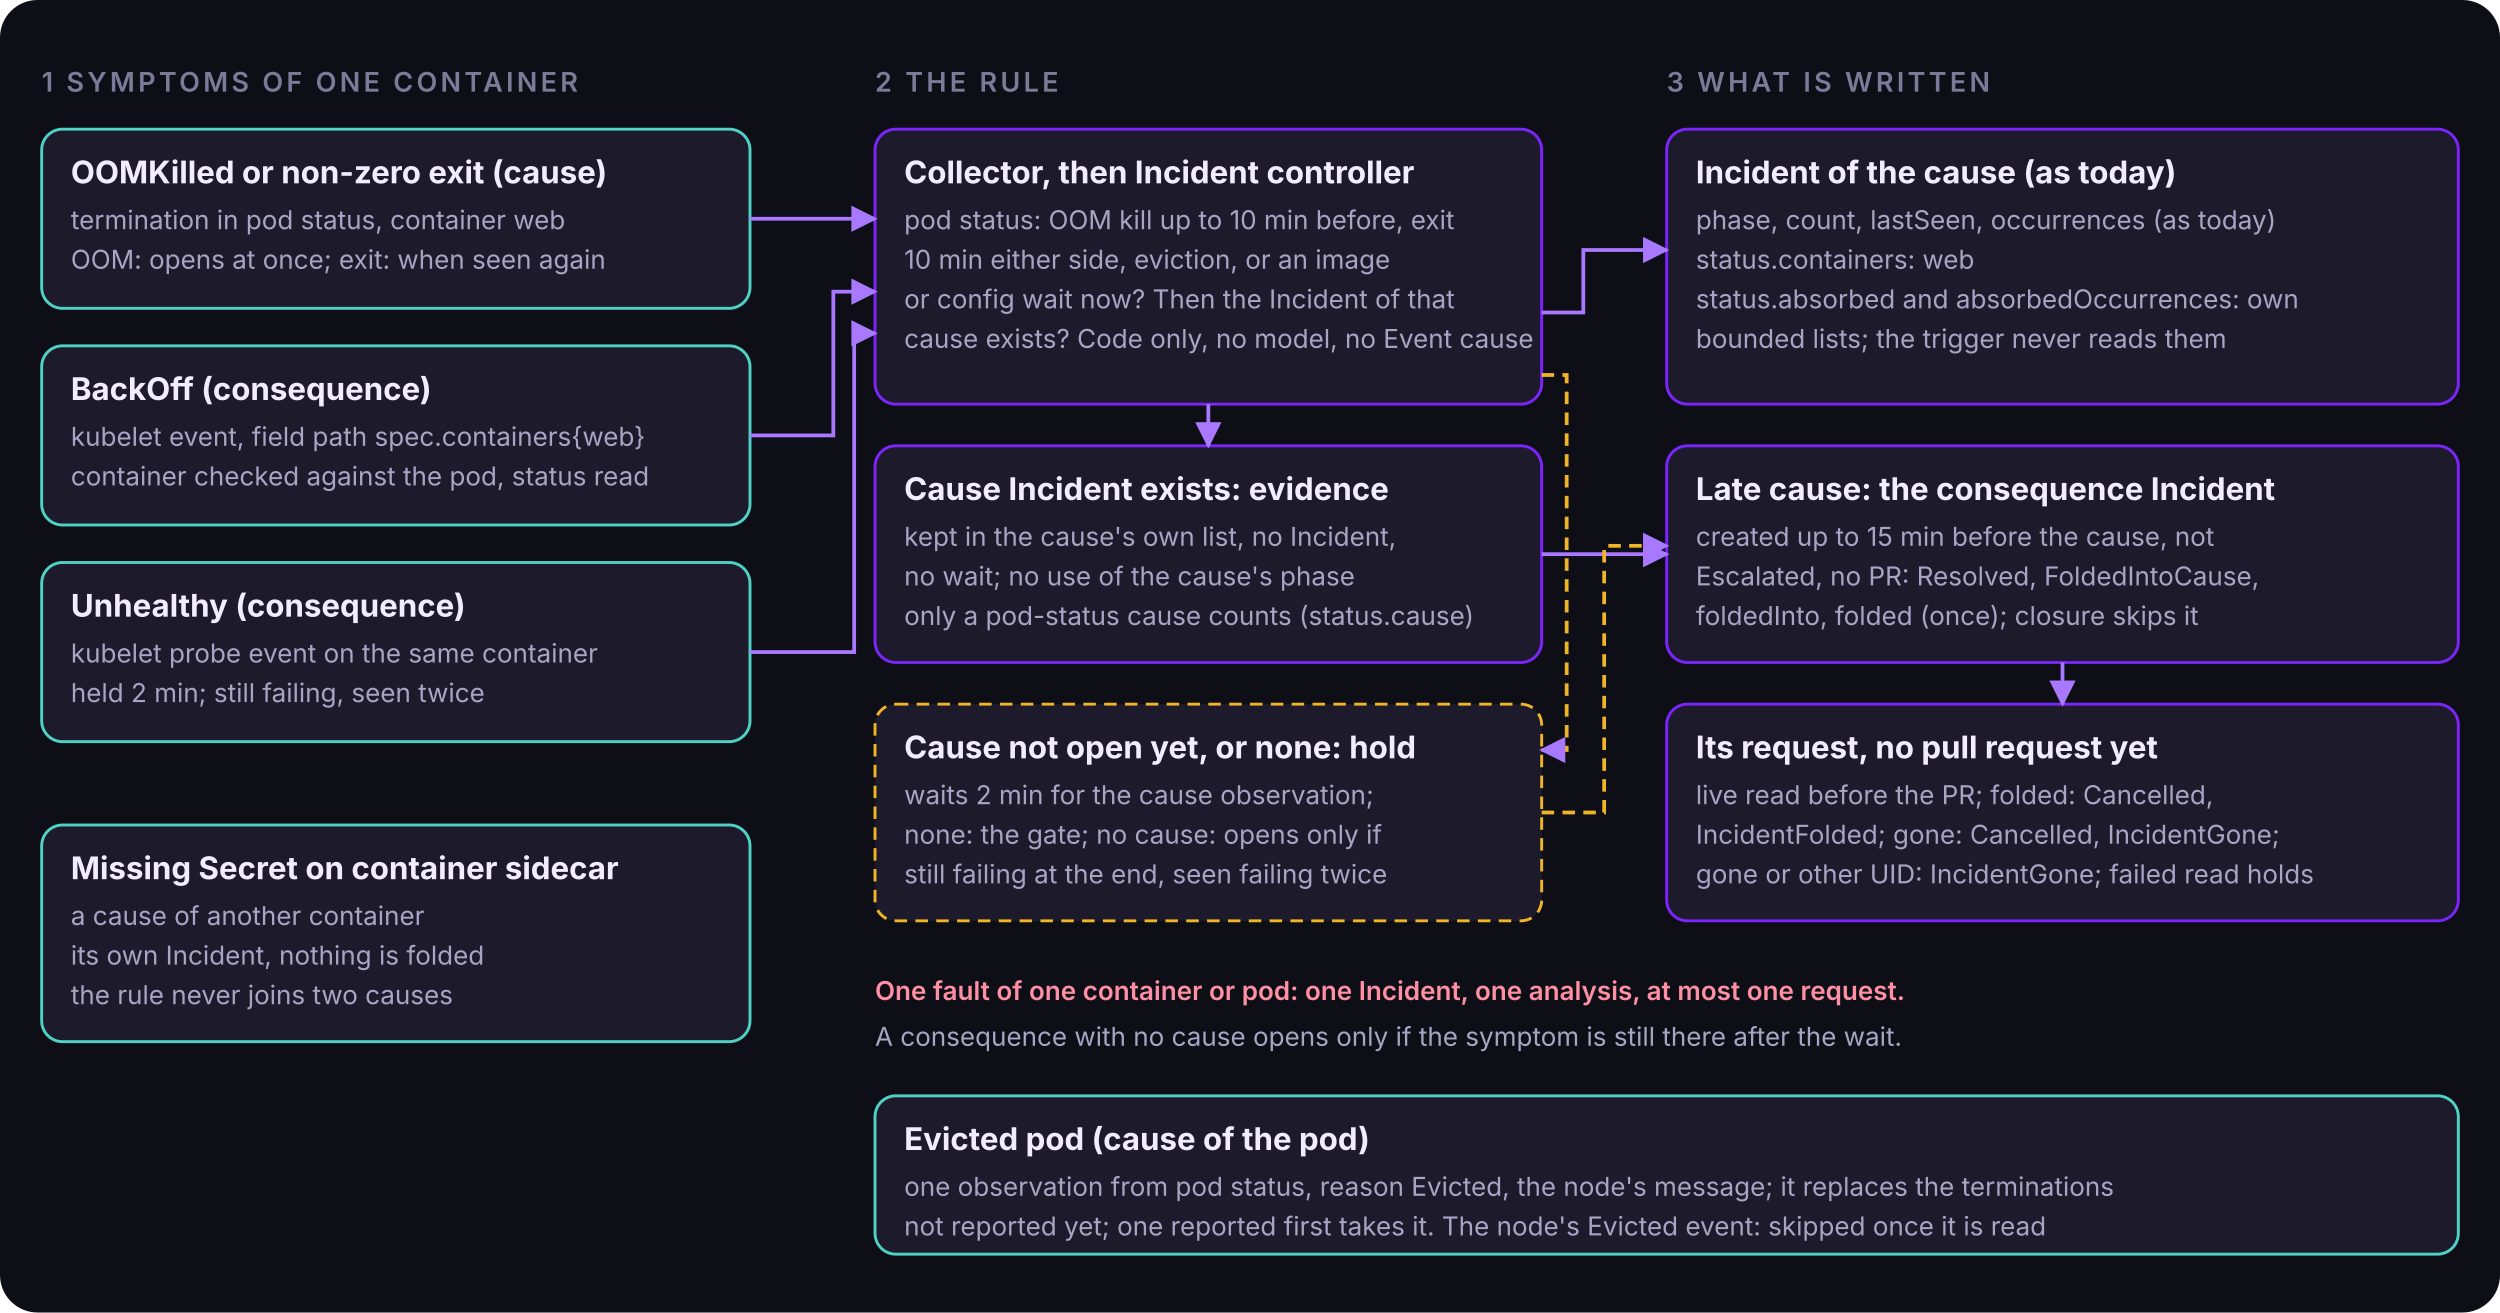
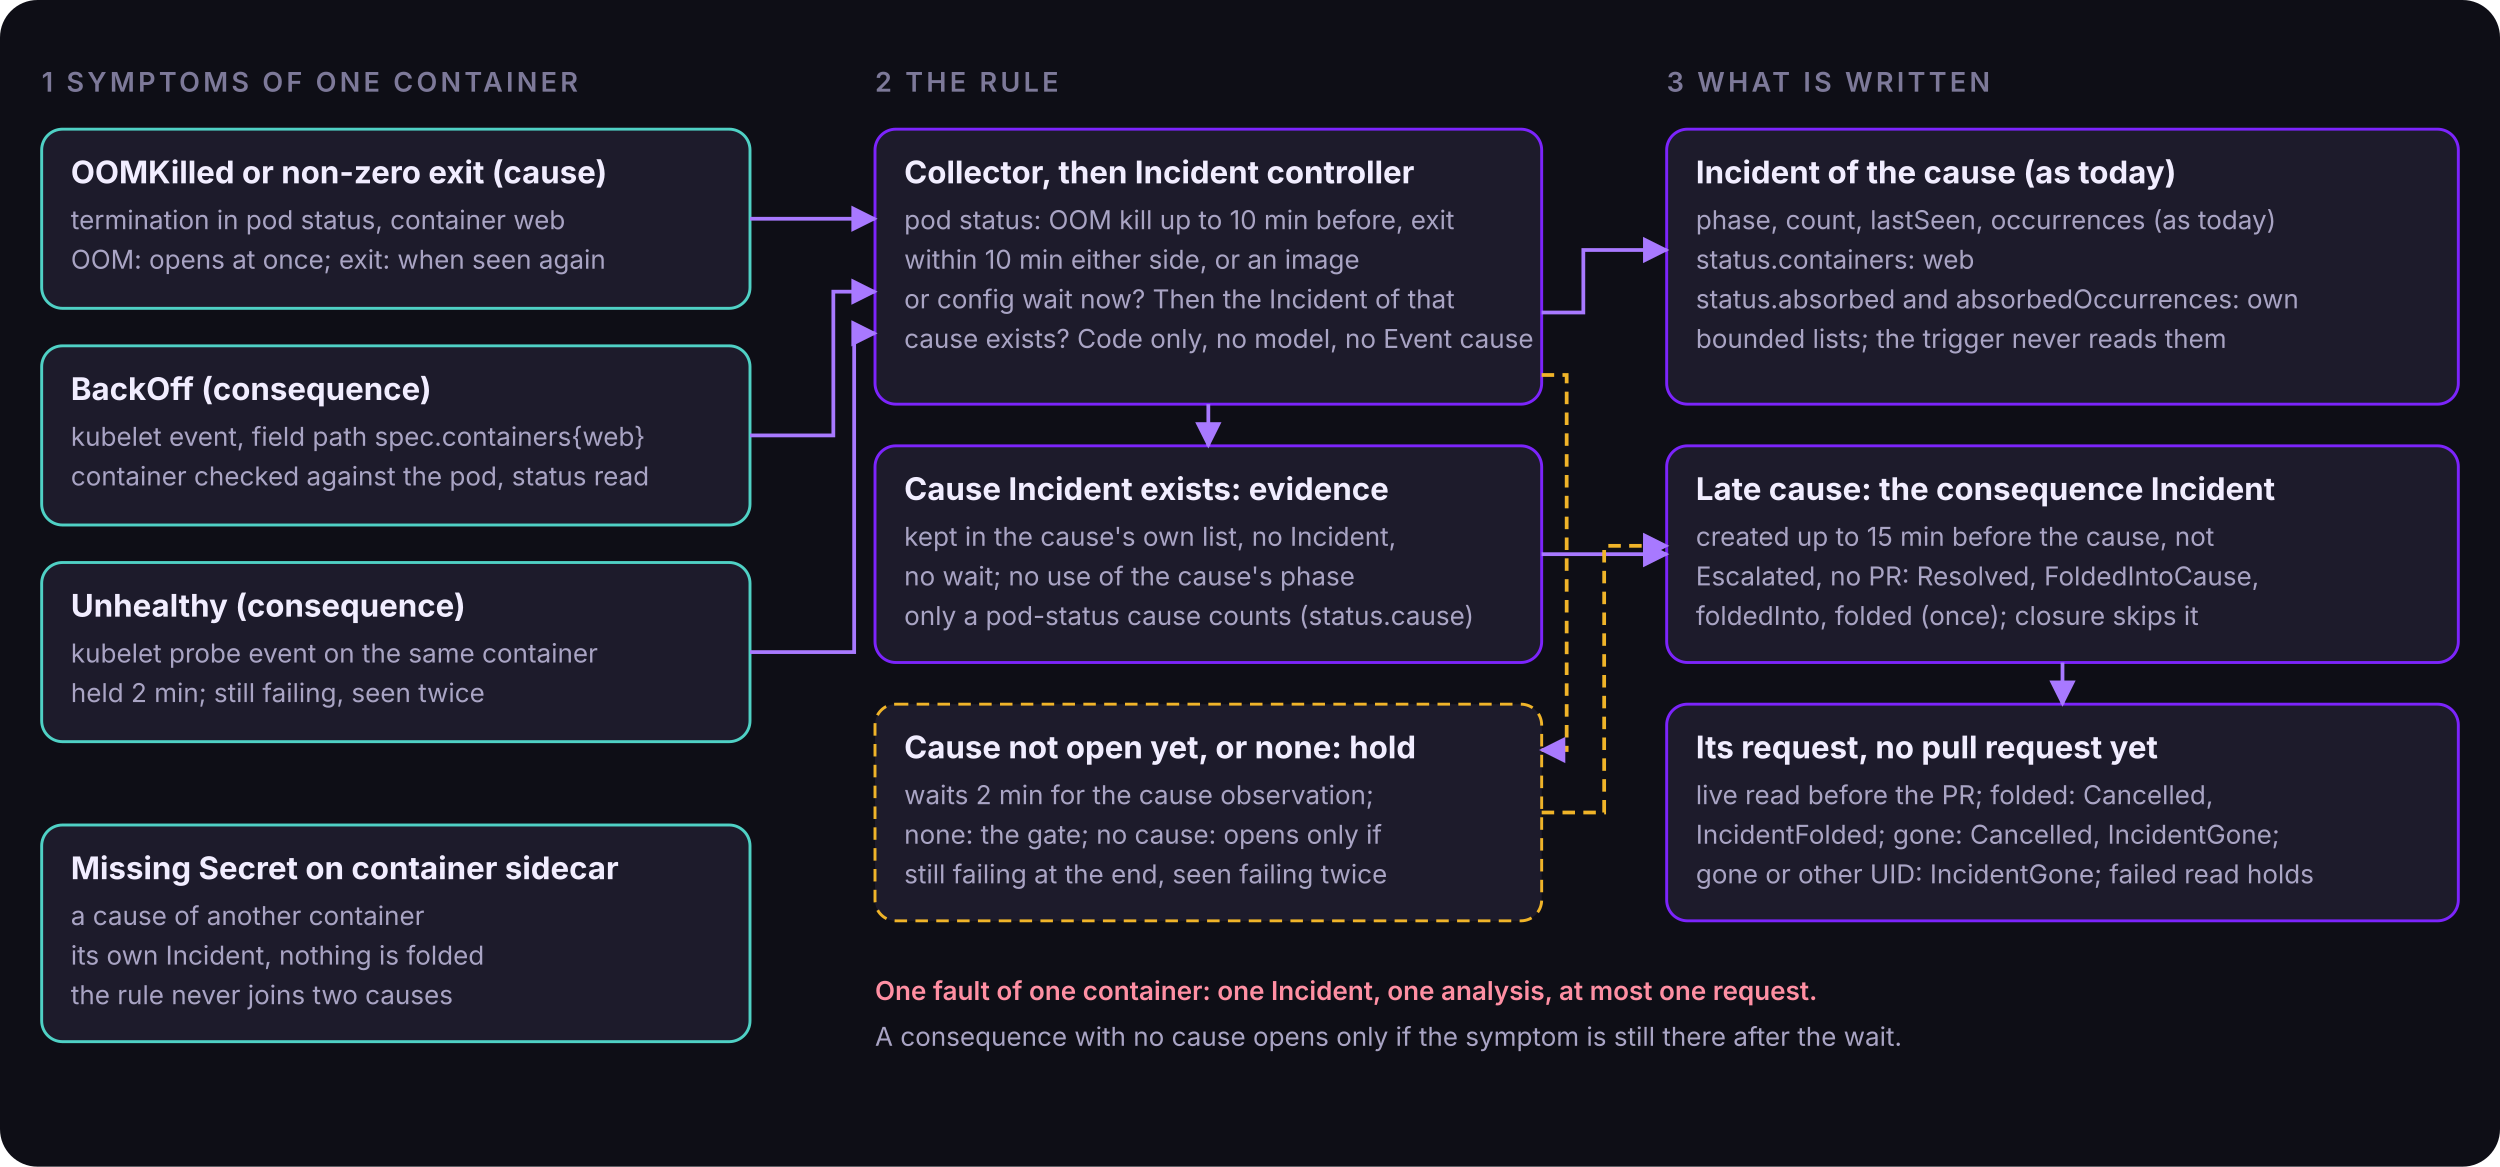
- <svg xmlns="http://www.w3.org/2000/svg" viewBox="0 0 1200 630" role="img" aria-labelledby="t d" font-family="Inter, 'Segoe UI', system-ui, -apple-system, sans-serif">
+ <svg xmlns="http://www.w3.org/2000/svg" viewBox="0 0 1200 560" role="img" aria-labelledby="t d" font-family="Inter, 'Segoe UI', system-ui, -apple-system, sans-serif">
  <defs>
    <marker id="a" viewBox="0 0 10 10" refX="9" refY="5" markerWidth="7" markerHeight="7" orient="auto-start-reverse">
      <path d="M0 0 10 5 0 10z" fill="#a879ff" />
    </marker>
    <style>
.bt{fill:#1d1b2b;stroke:#7c24fc;stroke-width:1.4}
.ext{fill:#1d1b2b;stroke:#4fd1c5;stroke-width:1.4}
.hold{fill:#1d1b2b;stroke:#f0b429;stroke-width:1.4;stroke-dasharray:6 4}
.lanet{fill:#7d7999;font-size:13px;font-weight:600;letter-spacing:.12em}
.h{fill:#f1edff;font-size:15px;font-weight:650}
.s{fill:#a9a4c4;font-size:12.5px}
.no{fill:#ff8fa3;font-size:12.5px;font-weight:600}
.fb{stroke:#a879ff;stroke-width:1.8;fill:none}
.dash{stroke:#f0b429;stroke-width:1.8;fill:none;stroke-dasharray:6 4}
</style>
  </defs>
-   <rect width="1200" height="630" rx="18" fill="#0e0e16" />
+   <rect width="1200" height="560" rx="18" fill="#0e0e16" />
  <text class="lanet" x="20" y="44">1  SYMPTOMS OF ONE CONTAINER</text>
  <text class="lanet" x="420" y="44">2  THE RULE</text>
  <text class="lanet" x="800" y="44">3  WHAT IS WRITTEN</text>
  <rect class="ext" x="20" y="62" width="340" height="86" rx="10" />
  <text class="h" x="34" y="88">OOMKilled or non-zero exit (cause)</text>
  <text class="s" x="34" y="110">termination in pod status, container web</text>
  <text class="s" x="34" y="129">OOM: opens at once; exit: when seen again</text>
  <rect class="ext" x="20" y="166" width="340" height="86" rx="10" />
  <text class="h" x="34" y="192">BackOff (consequence)</text>
  <text class="s" x="34" y="214">kubelet event, field path spec.containers{web}</text>
  <text class="s" x="34" y="233">container checked against the pod, status read</text>
  <rect class="ext" x="20" y="270" width="340" height="86" rx="10" />
  <text class="h" x="34" y="296">Unhealthy (consequence)</text>
  <text class="s" x="34" y="318">kubelet probe event on the same container</text>
  <text class="s" x="34" y="337">held 2 min; still failing, seen twice</text>
  <rect class="ext" x="20" y="396" width="340" height="104" rx="10" />
  <text class="h" x="34" y="422">Missing Secret on container sidecar</text>
  <text class="s" x="34" y="444">a cause of another container</text>
  <text class="s" x="34" y="463">its own Incident, nothing is folded</text>
  <text class="s" x="34" y="482">the rule never joins two causes</text>
  <rect class="bt" x="420" y="62" width="320" height="132" rx="10" />
  <text class="h" x="434" y="88">Collector, then Incident controller</text>
  <text class="s" x="434" y="110">pod status: OOM kill up to 10 min before, exit</text>
-   <text class="s" x="434" y="129">10 min either side, eviction, or an image</text>
+   <text class="s" x="434" y="129">within 10 min either side, or an image</text>
  <text class="s" x="434" y="148">or config wait now? Then the Incident of that</text>
  <text class="s" x="434" y="167">cause exists? Code only, no model, no Event cause</text>
  <rect class="bt" x="420" y="214" width="320" height="104" rx="10" />
  <text class="h" x="434" y="240">Cause Incident exists: evidence</text>
  <text class="s" x="434" y="262">kept in the cause's own list, no Incident,</text>
  <text class="s" x="434" y="281">no wait; no use of the cause's phase</text>
  <text class="s" x="434" y="300">only a pod-status cause counts (status.cause)</text>
  <rect class="hold" x="420" y="338" width="320" height="104" rx="10" />
  <text class="h" x="434" y="364">Cause not open yet, or none: hold</text>
  <text class="s" x="434" y="386">waits 2 min for the cause observation;</text>
  <text class="s" x="434" y="405">none: the gate; no cause: opens only if</text>
  <text class="s" x="434" y="424">still failing at the end, seen failing twice</text>
  <path class="fb" d="M360 105 L420 105" marker-end="url(#a)" />
  <path class="fb" d="M360 209 L400 209 L400 140 L420 140" marker-end="url(#a)" />
  <path class="fb" d="M360 313 L410 313 L410 160 L420 160" marker-end="url(#a)" />
  <path class="fb" d="M580 194 L580 214" marker-end="url(#a)" />
  <path class="dash" d="M740 180 L752 180 L752 360 L740 360" marker-end="url(#a)" />
  <rect class="bt" x="800" y="62" width="380" height="132" rx="10" />
  <text class="h" x="814" y="88">Incident of the cause (as today)</text>
  <text class="s" x="814" y="110">phase, count, lastSeen, occurrences (as today)</text>
  <text class="s" x="814" y="129">status.containers: web</text>
  <text class="s" x="814" y="148">status.absorbed and absorbedOccurrences: own</text>
  <text class="s" x="814" y="167">bounded lists; the trigger never reads them</text>
  <rect class="bt" x="800" y="214" width="380" height="104" rx="10" />
  <text class="h" x="814" y="240">Late cause: the consequence Incident</text>
  <text class="s" x="814" y="262">created up to 15 min before the cause, not</text>
  <text class="s" x="814" y="281">Escalated, no PR: Resolved, FoldedIntoCause,</text>
  <text class="s" x="814" y="300">foldedInto, folded (once); closure skips it</text>
  <rect class="bt" x="800" y="338" width="380" height="104" rx="10" />
  <text class="h" x="814" y="364">Its request, no pull request yet</text>
  <text class="s" x="814" y="386">live read before the PR; folded: Cancelled,</text>
  <text class="s" x="814" y="405">IncidentFolded; gone: Cancelled, IncidentGone;</text>
  <text class="s" x="814" y="424">gone or other UID: IncidentGone; failed read holds</text>
  <path class="fb" d="M740 266 L800 266" marker-end="url(#a)" />
  <path class="fb" d="M740 150 L760 150 L760 120 L800 120" marker-end="url(#a)" />
  <path class="fb" d="M990 318 L990 338" marker-end="url(#a)" />
  <path class="dash" d="M740 390 L770 390 L770 262 L800 262" marker-end="url(#a)" />
-   <rect class="ext" x="420" y="526" width="760" height="76" rx="10" />
-   <text class="h" x="434" y="552">Evicted pod (cause of the pod)</text>
-   <text class="s" x="434" y="574">one observation from pod status, reason Evicted, the node's message; it replaces the terminations</text>
-   <text class="s" x="434" y="593">not reported yet; one reported first takes it. The node's Evicted event: skipped once it is read</text>
-   <text class="no" x="420" y="480">One fault of one container or pod: one Incident, one analysis, at most one request.</text>
+   <text class="no" x="420" y="480">One fault of one container: one Incident, one analysis, at most one request.</text>
  <text class="s" x="420" y="502">A consequence with no cause opens only if the symptom is still there after the wait.</text>
</svg>
